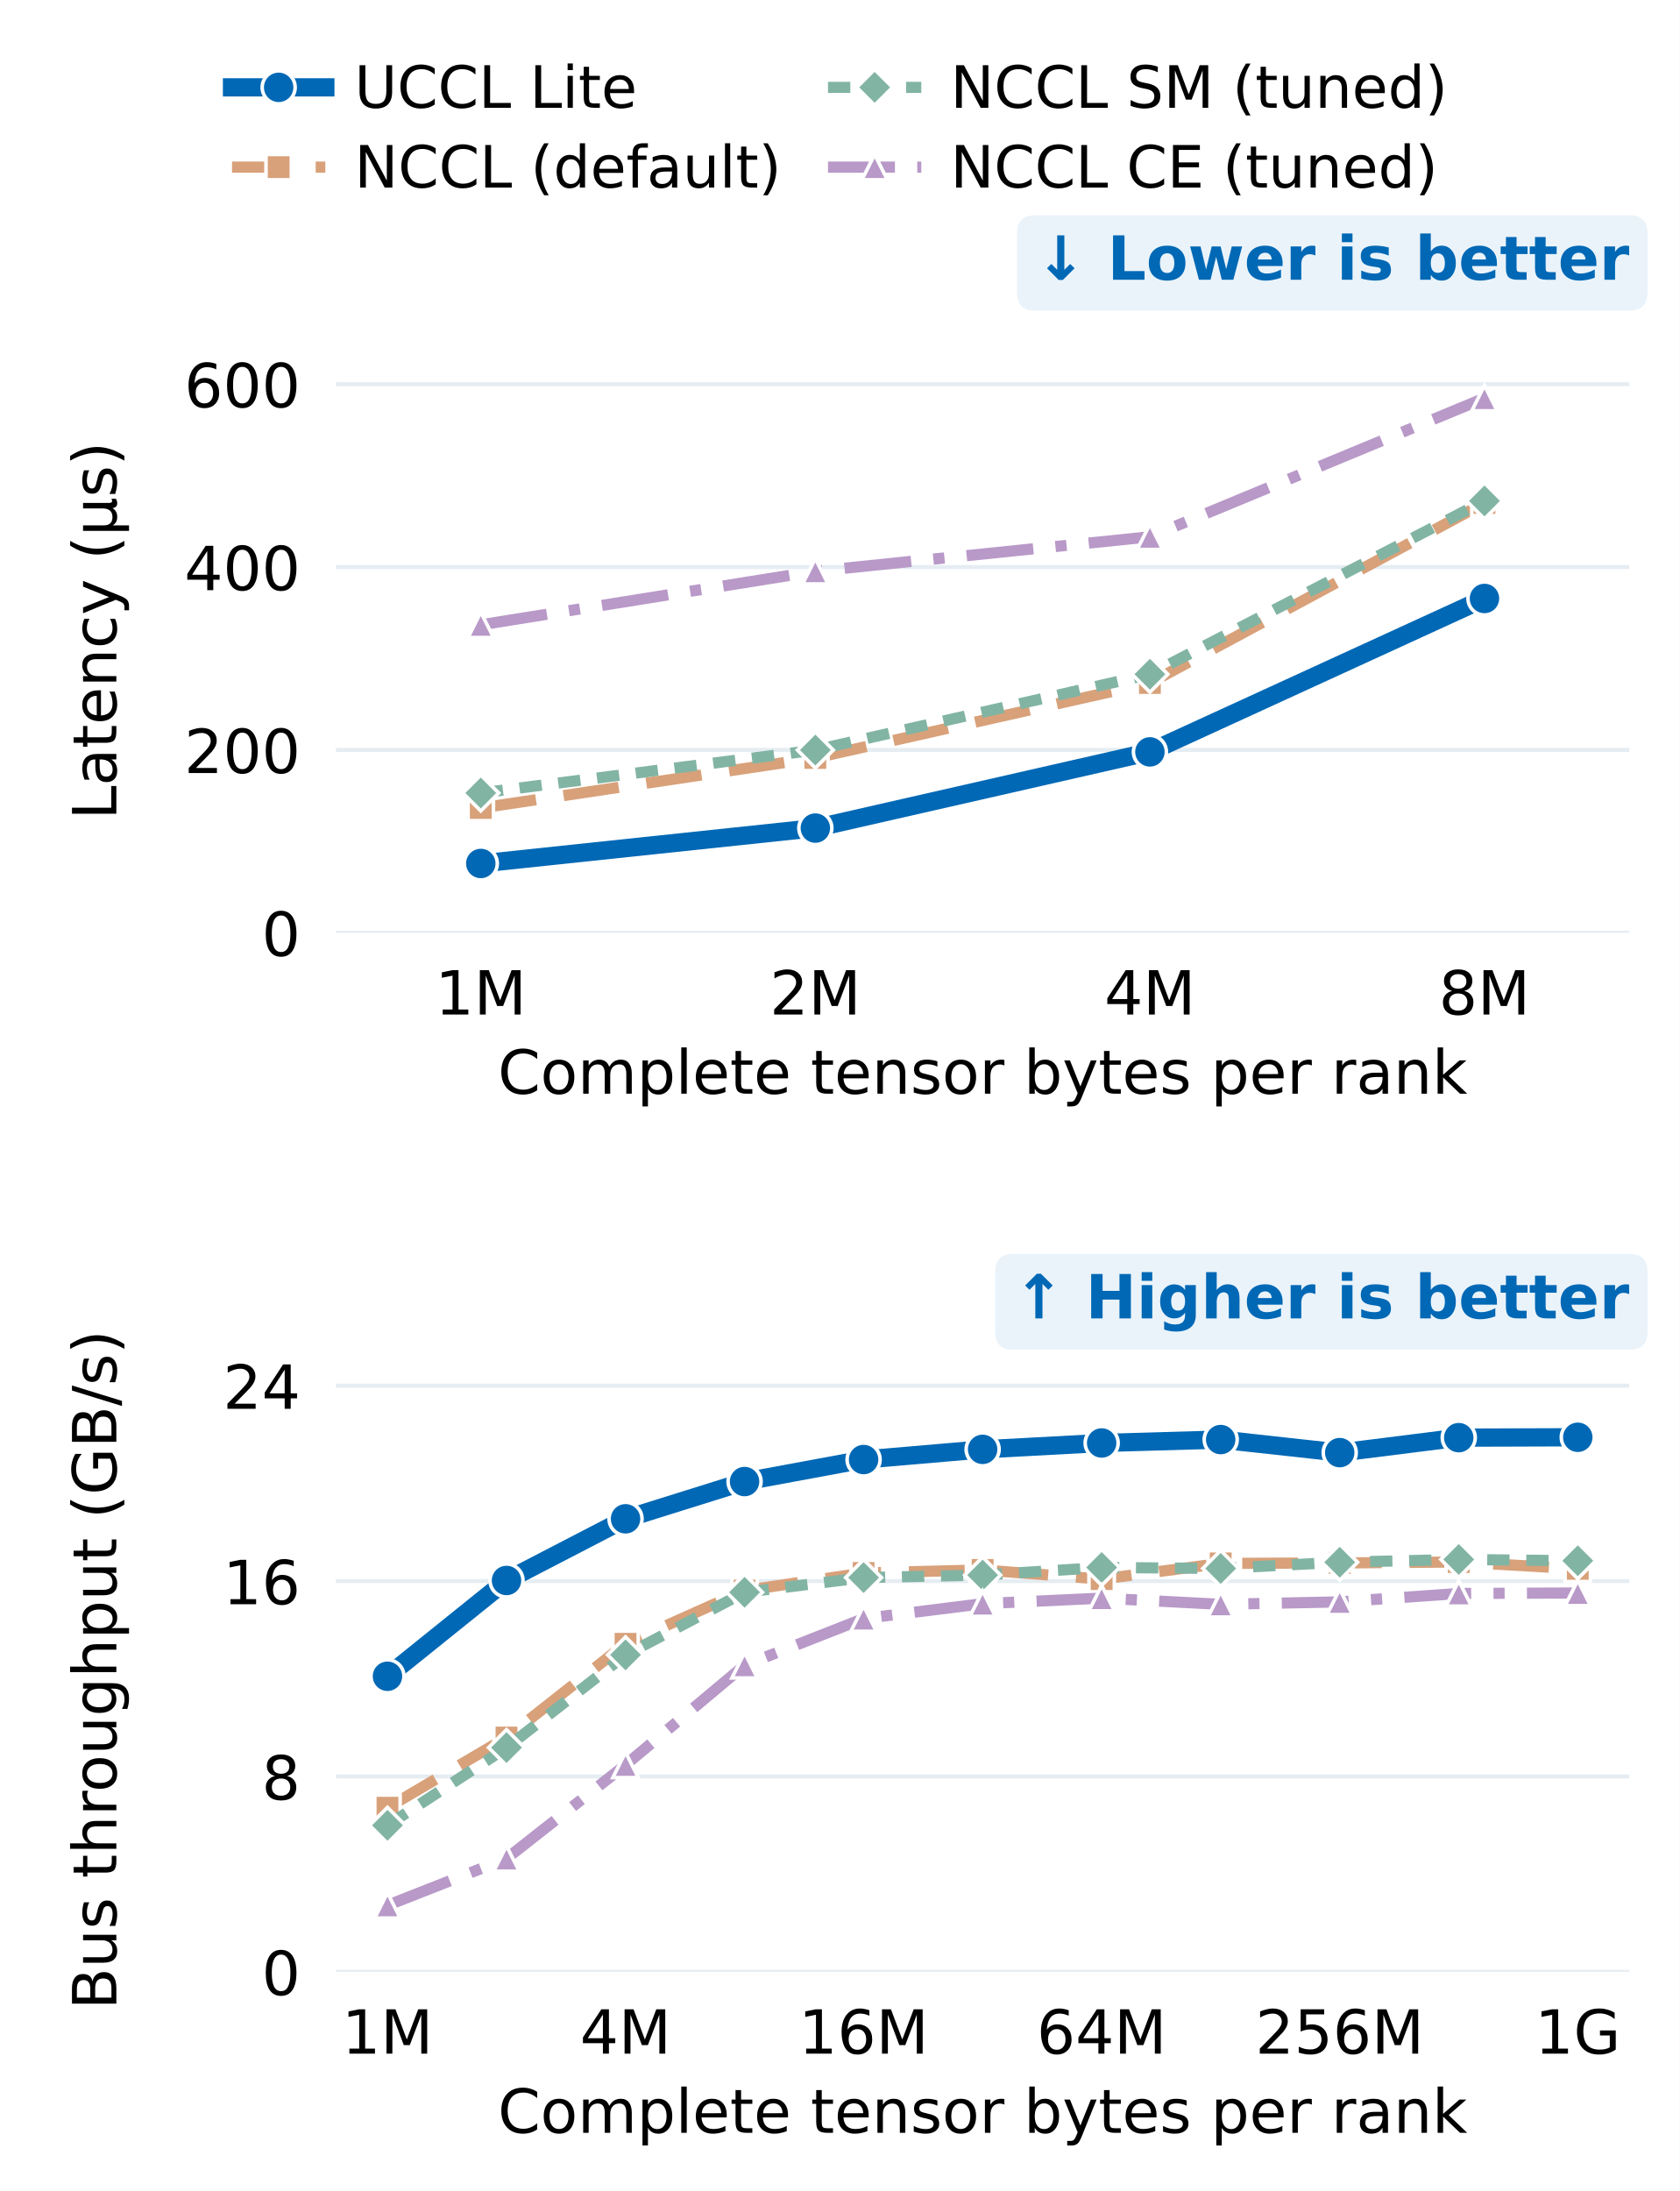
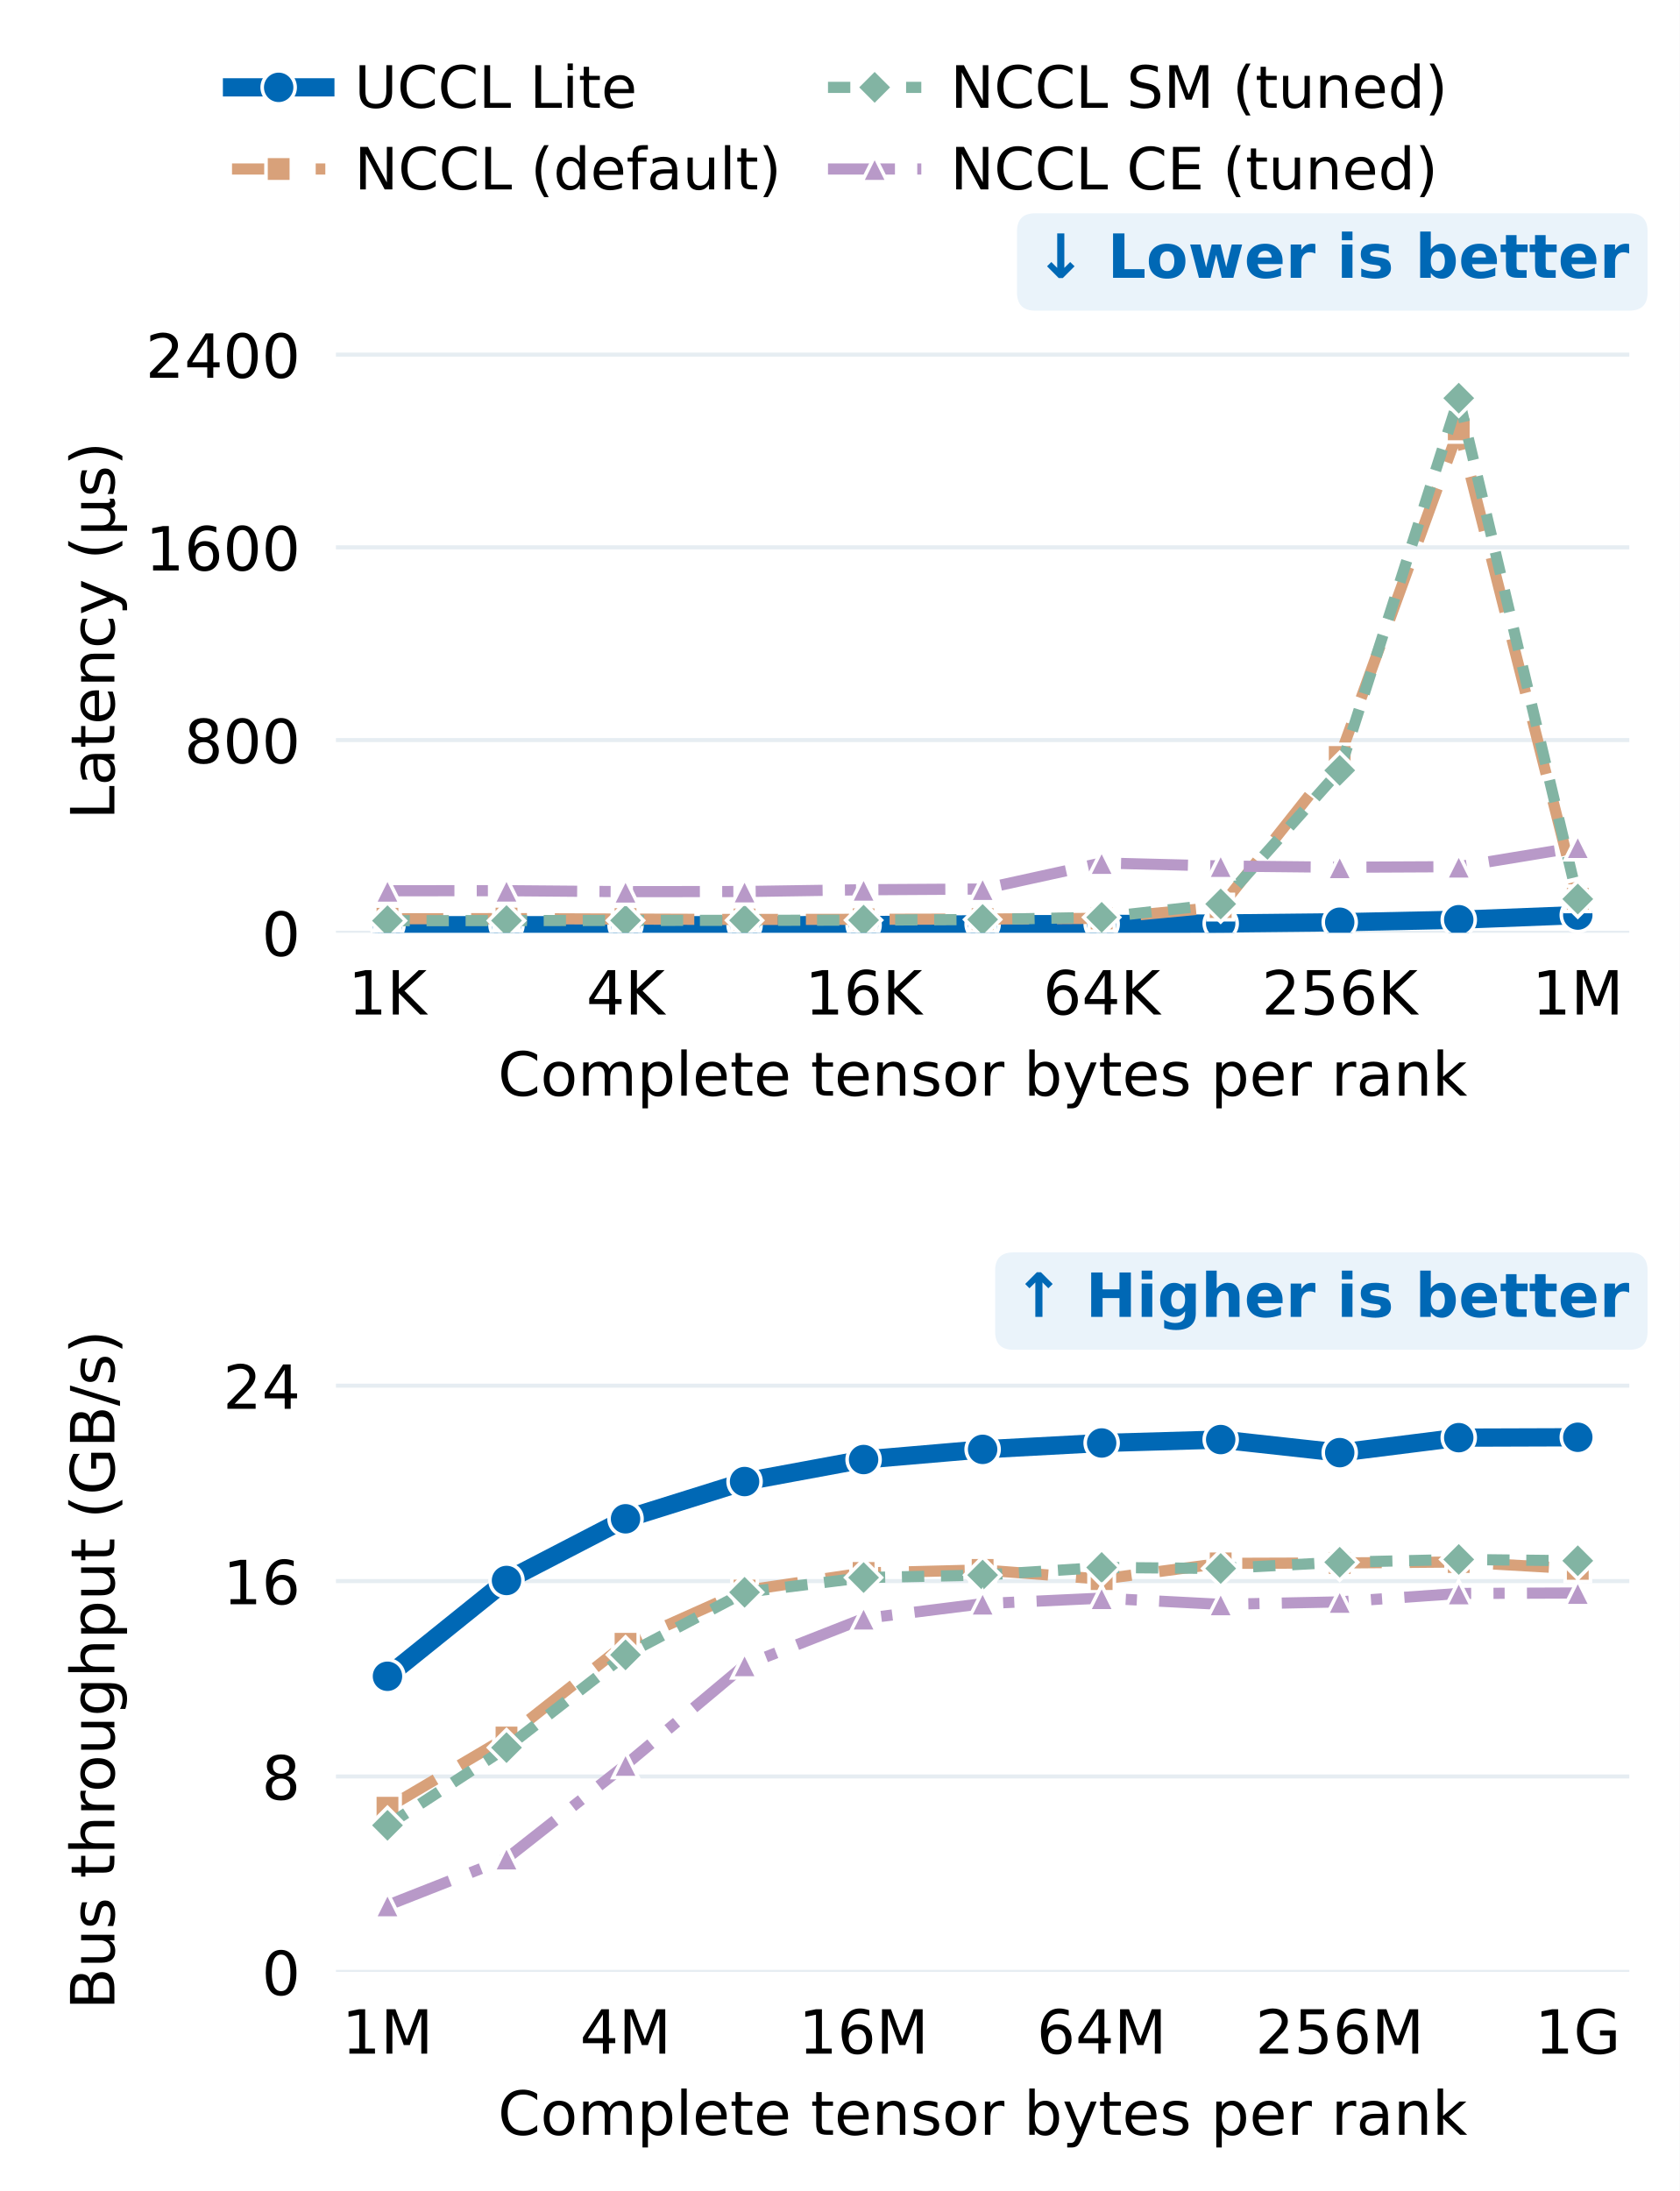
<svg xmlns="http://www.w3.org/2000/svg" xmlns:xlink="http://www.w3.org/1999/xlink" width="331.2pt" height="432pt" viewBox="0 0 331.2 432" version="1.1">
  <defs>
    <style type="text/css">*{stroke-linejoin: round; stroke-linecap: butt}</style>
  </defs>
  <g id="figure_1">
    <g id="patch_1">
      <path d="M 0 432 L 331.2 432 L 331.2 0 L 0 0 z " style="fill: #ffffff" />
    </g>
    <g id="axes_1">
      <g id="patch_2">
        <path d="M 66.24 183.918 L 321.264 183.918 L 321.264 64.8 L 66.24 64.8 z " style="fill: #ffffff" />
      </g>
      <g id="matplotlib.axis_1">
        <g id="xtick_1">
          <g id="line2d_1" />
          <g id="text_1">
-             <text style="font-size: 12px; font-family: 'DejaVu Sans'; text-anchor: middle" x="94.801" y="200.036" transform="rotate(-0 94.80114 200.0358)">1M</text>
+             <text style="font-size: 12px; font-family: 'DejaVu Sans'; text-anchor: middle" x="76.402" y="200.035" transform="rotate(-0 76.40159 200.0348)">1K</text>
          </g>
        </g>
        <g id="xtick_2">
          <g id="line2d_2" />
          <g id="text_2">
-             <text style="font-size: 12px; font-family: 'DejaVu Sans'; text-anchor: middle" x="160.768" y="200.036" transform="rotate(-0 160.7684 200.0358)">2M</text>
+             <text style="font-size: 12px; font-family: 'DejaVu Sans'; text-anchor: middle" x="123.342" y="200.035" transform="rotate(-0 123.3418 200.0348)">4K</text>
          </g>
        </g>
        <g id="xtick_3">
          <g id="line2d_3" />
          <g id="text_3">
-             <text style="font-size: 12px; font-family: 'DejaVu Sans'; text-anchor: middle" x="226.736" y="200.036" transform="rotate(-0 226.7356 200.0358)">4M</text>
+             <text style="font-size: 12px; font-family: 'DejaVu Sans'; text-anchor: middle" x="170.282" y="200.035" transform="rotate(-0 170.2819 200.0348)">16K</text>
          </g>
        </g>
        <g id="xtick_4">
          <g id="line2d_4" />
          <g id="text_4">
-             <text style="font-size: 12px; font-family: 'DejaVu Sans'; text-anchor: middle" x="292.703" y="200.036" transform="rotate(-0 292.7029 200.0358)">8M</text>
-           </g>
-         </g>
-         <g id="text_5">
-           <text style="font-size: 12px; font-family: 'DejaVu Sans'; text-anchor: middle" x="193.752" y="215.65" transform="rotate(-0 193.752 215.6495)">Complete tensor bytes per rank</text>
+             <text style="font-size: 12px; font-family: 'DejaVu Sans'; text-anchor: middle" x="217.222" y="200.035" transform="rotate(-0 217.2221 200.0348)">64K</text>
+           </g>
+         </g>
+         <g id="xtick_5">
+           <g id="line2d_5" />
+           <g id="text_5">
+             <text style="font-size: 12px; font-family: 'DejaVu Sans'; text-anchor: middle" x="264.162" y="200.035" transform="rotate(-0 264.1622 200.0348)">256K</text>
+           </g>
+         </g>
+         <g id="xtick_6">
+           <g id="line2d_6" />
+           <g id="text_6">
+             <text style="font-size: 12px; font-family: 'DejaVu Sans'; text-anchor: middle" x="311.102" y="200.035" transform="rotate(-0 311.1024 200.0348)">1M</text>
+           </g>
+         </g>
+         <g id="text_7">
+           <text style="font-size: 12px; font-family: 'DejaVu Sans'; text-anchor: middle" x="193.752" y="216.036" transform="rotate(-0 193.752 216.0358)">Complete tensor bytes per rank</text>
        </g>
      </g>
      <g id="matplotlib.axis_2">
        <g id="ytick_1">
-           <g id="line2d_5">
+           <g id="line2d_7">
            <path d="M 66.24 183.918 L 321.264 183.918 " clip-path="url(#pe56e9102f9)" style="fill: none; stroke: #e6edf2; stroke-width: 0.8; stroke-linecap: square" />
          </g>
-           <g id="line2d_6" />
-           <g id="text_6">
-             <text style="font-size: 12px; font-family: 'DejaVu Sans'; text-anchor: end" x="59.24" y="188.477" transform="rotate(-0 59.24 188.4767)">0</text>
+           <g id="line2d_8" />
+           <g id="text_8">
+             <text style="font-size: 12px; font-family: 'DejaVu Sans'; text-anchor: end" x="59.24" y="188.476" transform="rotate(-0 59.24 188.4762)">0</text>
          </g>
        </g>
        <g id="ytick_2">
-           <g id="line2d_7">
-             <path d="M 66.24 147.861 L 321.264 147.861 " clip-path="url(#pe56e9102f9)" style="fill: none; stroke: #e6edf2; stroke-width: 0.8; stroke-linecap: square" />
-           </g>
-           <g id="line2d_8" />
-           <g id="text_7">
-             <text style="font-size: 12px; font-family: 'DejaVu Sans'; text-anchor: end" x="59.24" y="152.42" transform="rotate(-0 59.24 152.4205)">200</text>
+           <g id="line2d_9">
+             <path d="M 66.24 145.919 L 321.264 145.919 " clip-path="url(#pe56e9102f9)" style="fill: none; stroke: #e6edf2; stroke-width: 0.8; stroke-linecap: square" />
+           </g>
+           <g id="line2d_10" />
+           <g id="text_9">
+             <text style="font-size: 12px; font-family: 'DejaVu Sans'; text-anchor: end" x="59.24" y="150.478" transform="rotate(-0 59.24 150.4778)">800</text>
          </g>
        </g>
        <g id="ytick_3">
-           <g id="line2d_9">
-             <path d="M 66.24 111.805 L 321.264 111.805 " clip-path="url(#pe56e9102f9)" style="fill: none; stroke: #e6edf2; stroke-width: 0.8; stroke-linecap: square" />
-           </g>
-           <g id="line2d_10" />
-           <g id="text_8">
-             <text style="font-size: 12px; font-family: 'DejaVu Sans'; text-anchor: end" x="59.24" y="116.364" transform="rotate(-0 59.24 116.3643)">400</text>
+           <g id="line2d_11">
+             <path d="M 66.24 107.921 L 321.264 107.921 " clip-path="url(#pe56e9102f9)" style="fill: none; stroke: #e6edf2; stroke-width: 0.8; stroke-linecap: square" />
+           </g>
+           <g id="line2d_12" />
+           <g id="text_10">
+             <text style="font-size: 12px; font-family: 'DejaVu Sans'; text-anchor: end" x="59.24" y="112.479" transform="rotate(-0 59.24 112.4794)">1600</text>
          </g>
        </g>
        <g id="ytick_4">
-           <g id="line2d_11">
-             <path d="M 66.24 75.749 L 321.264 75.749 " clip-path="url(#pe56e9102f9)" style="fill: none; stroke: #e6edf2; stroke-width: 0.8; stroke-linecap: square" />
-           </g>
-           <g id="line2d_12" />
-           <g id="text_9">
-             <text style="font-size: 12px; font-family: 'DejaVu Sans'; text-anchor: end" x="59.24" y="80.308" transform="rotate(-0 59.24 80.30802)">600</text>
-           </g>
-         </g>
-         <g id="text_10">
-           <text style="font-size: 12px; font-family: 'DejaVu Sans'; text-anchor: middle" x="22.941" y="124.359" transform="rotate(-90 22.94054 124.3588)">Latency (µs)</text>
-         </g>
-       </g>
-       <g id="line2d_13">
-         <path d="M 94.801 170.251 L 160.768 163.274 L 226.736 148.25 L 292.703 118.002 " clip-path="url(#pe56e9102f9)" style="fill: none; stroke: #0068b5; stroke-width: 3.6; stroke-linecap: square" />
+           <g id="line2d_13">
+             <path d="M 66.24 69.922 L 321.264 69.922 " clip-path="url(#pe56e9102f9)" style="fill: none; stroke: #e6edf2; stroke-width: 0.8; stroke-linecap: square" />
+           </g>
+           <g id="line2d_14" />
+           <g id="text_11">
+             <text style="font-size: 12px; font-family: 'DejaVu Sans'; text-anchor: end" x="59.24" y="74.481" transform="rotate(-0 59.24 74.48101)">2400</text>
+           </g>
+         </g>
+         <g id="text_12">
+           <text style="font-size: 12px; font-family: 'DejaVu Sans'; text-anchor: middle" x="22.553" y="124.359" transform="rotate(-90 22.55335 124.3588)">Latency (µs)</text>
+         </g>
+       </g>
+       <g id="line2d_15">
+         <path d="M 76.402 182.428 L 99.872 182.427 L 123.342 182.419 L 146.812 182.433 L 170.282 182.4 L 193.752 182.239 L 217.222 182.191 L 240.692 182.083 L 264.162 181.837 L 287.632 181.34 L 311.102 180.425 " clip-path="url(#pe56e9102f9)" style="fill: none; stroke: #0068b5; stroke-width: 3.6; stroke-linecap: square" />
        <defs>
          <path id="me5beb2e30b" d="M 0 3.25 C 0.862 3.25 1.689 2.908 2.298 2.298 C 2.908 1.689 3.25 0.862 3.25 0 C 3.25 -0.862 2.908 -1.689 2.298 -2.298 C 1.689 -2.908 0.862 -3.25 0 -3.25 C -0.862 -3.25 -1.689 -2.908 -2.298 -2.298 C -2.908 -1.689 -3.25 -0.862 -3.25 0 C -3.25 0.862 -2.908 1.689 -2.298 2.298 C -1.689 2.908 -0.862 3.25 0 3.25 z " style="stroke: #ffffff; stroke-width: 0.7" />
        </defs>
        <g clip-path="url(#pe56e9102f9)">
-           <use xlink:href="#me5beb2e30b" x="94.801" y="170.251" style="fill: #0068b5; stroke: #ffffff; stroke-width: 0.7" />
-           <use xlink:href="#me5beb2e30b" x="160.768" y="163.274" style="fill: #0068b5; stroke: #ffffff; stroke-width: 0.7" />
-           <use xlink:href="#me5beb2e30b" x="226.736" y="148.25" style="fill: #0068b5; stroke: #ffffff; stroke-width: 0.7" />
-           <use xlink:href="#me5beb2e30b" x="292.703" y="118.002" style="fill: #0068b5; stroke: #ffffff; stroke-width: 0.7" />
-         </g>
-       </g>
-       <g id="line2d_14">
-         <path d="M 94.801 159.308 L 160.768 149.444 L 226.736 134.665 L 292.703 99.158 " clip-path="url(#pe56e9102f9)" style="fill: none; stroke-dasharray: 11,5.5; stroke-dashoffset: 0; stroke: #d8a17a; stroke-width: 2.2" />
+           <use xlink:href="#me5beb2e30b" x="76.402" y="182.428" style="fill: #0068b5; stroke: #ffffff; stroke-width: 0.7" />
+           <use xlink:href="#me5beb2e30b" x="99.872" y="182.427" style="fill: #0068b5; stroke: #ffffff; stroke-width: 0.7" />
+           <use xlink:href="#me5beb2e30b" x="123.342" y="182.419" style="fill: #0068b5; stroke: #ffffff; stroke-width: 0.7" />
+           <use xlink:href="#me5beb2e30b" x="146.812" y="182.433" style="fill: #0068b5; stroke: #ffffff; stroke-width: 0.7" />
+           <use xlink:href="#me5beb2e30b" x="170.282" y="182.4" style="fill: #0068b5; stroke: #ffffff; stroke-width: 0.7" />
+           <use xlink:href="#me5beb2e30b" x="193.752" y="182.239" style="fill: #0068b5; stroke: #ffffff; stroke-width: 0.7" />
+           <use xlink:href="#me5beb2e30b" x="217.222" y="182.191" style="fill: #0068b5; stroke: #ffffff; stroke-width: 0.7" />
+           <use xlink:href="#me5beb2e30b" x="240.692" y="182.083" style="fill: #0068b5; stroke: #ffffff; stroke-width: 0.7" />
+           <use xlink:href="#me5beb2e30b" x="264.162" y="181.837" style="fill: #0068b5; stroke: #ffffff; stroke-width: 0.7" />
+           <use xlink:href="#me5beb2e30b" x="287.632" y="181.34" style="fill: #0068b5; stroke: #ffffff; stroke-width: 0.7" />
+           <use xlink:href="#me5beb2e30b" x="311.102" y="180.425" style="fill: #0068b5; stroke: #ffffff; stroke-width: 0.7" />
+         </g>
+       </g>
+       <g id="line2d_16">
+         <path d="M 76.402 181.155 L 99.872 181.124 L 123.342 181.213 L 146.812 181.295 L 170.282 181.262 L 193.752 181.211 L 217.222 181.07 L 240.692 178.846 L 264.162 149.254 L 287.632 84.659 L 311.102 177.22 " clip-path="url(#pe56e9102f9)" style="fill: none; stroke-dasharray: 11,5.5; stroke-dashoffset: 0; stroke: #d8a17a; stroke-width: 2.2" />
        <defs>
          <path id="m4c7a17d4e1" d="M -2.5 2.5 L 2.5 2.5 L 2.5 -2.5 L -2.5 -2.5 z " style="stroke: #ffffff; stroke-width: 0.7; stroke-linejoin: miter" />
        </defs>
        <g clip-path="url(#pe56e9102f9)">
-           <use xlink:href="#m4c7a17d4e1" x="94.801" y="159.308" style="fill: #d8a17a; stroke: #ffffff; stroke-width: 0.7; stroke-linejoin: miter" />
-           <use xlink:href="#m4c7a17d4e1" x="160.768" y="149.444" style="fill: #d8a17a; stroke: #ffffff; stroke-width: 0.7; stroke-linejoin: miter" />
-           <use xlink:href="#m4c7a17d4e1" x="226.736" y="134.665" style="fill: #d8a17a; stroke: #ffffff; stroke-width: 0.7; stroke-linejoin: miter" />
-           <use xlink:href="#m4c7a17d4e1" x="292.703" y="99.158" style="fill: #d8a17a; stroke: #ffffff; stroke-width: 0.7; stroke-linejoin: miter" />
-         </g>
-       </g>
-       <g id="line2d_15">
-         <path d="M 94.801 156.355 L 160.768 147.888 L 226.736 132.94 L 292.703 98.769 " clip-path="url(#pe56e9102f9)" style="fill: none; stroke-dasharray: 4.4,3.3; stroke-dashoffset: 0; stroke: #82b4a3; stroke-width: 2.2" />
+           <use xlink:href="#m4c7a17d4e1" x="76.402" y="181.155" style="fill: #d8a17a; stroke: #ffffff; stroke-width: 0.7; stroke-linejoin: miter" />
+           <use xlink:href="#m4c7a17d4e1" x="99.872" y="181.124" style="fill: #d8a17a; stroke: #ffffff; stroke-width: 0.7; stroke-linejoin: miter" />
+           <use xlink:href="#m4c7a17d4e1" x="123.342" y="181.213" style="fill: #d8a17a; stroke: #ffffff; stroke-width: 0.7; stroke-linejoin: miter" />
+           <use xlink:href="#m4c7a17d4e1" x="146.812" y="181.295" style="fill: #d8a17a; stroke: #ffffff; stroke-width: 0.7; stroke-linejoin: miter" />
+           <use xlink:href="#m4c7a17d4e1" x="170.282" y="181.262" style="fill: #d8a17a; stroke: #ffffff; stroke-width: 0.7; stroke-linejoin: miter" />
+           <use xlink:href="#m4c7a17d4e1" x="193.752" y="181.211" style="fill: #d8a17a; stroke: #ffffff; stroke-width: 0.7; stroke-linejoin: miter" />
+           <use xlink:href="#m4c7a17d4e1" x="217.222" y="181.07" style="fill: #d8a17a; stroke: #ffffff; stroke-width: 0.7; stroke-linejoin: miter" />
+           <use xlink:href="#m4c7a17d4e1" x="240.692" y="178.846" style="fill: #d8a17a; stroke: #ffffff; stroke-width: 0.7; stroke-linejoin: miter" />
+           <use xlink:href="#m4c7a17d4e1" x="264.162" y="149.254" style="fill: #d8a17a; stroke: #ffffff; stroke-width: 0.7; stroke-linejoin: miter" />
+           <use xlink:href="#m4c7a17d4e1" x="287.632" y="84.659" style="fill: #d8a17a; stroke: #ffffff; stroke-width: 0.7; stroke-linejoin: miter" />
+           <use xlink:href="#m4c7a17d4e1" x="311.102" y="177.22" style="fill: #d8a17a; stroke: #ffffff; stroke-width: 0.7; stroke-linejoin: miter" />
+         </g>
+       </g>
+       <g id="line2d_17">
+         <path d="M 76.402 181.534 L 99.872 181.513 L 123.342 181.479 L 146.812 181.468 L 170.282 181.426 L 193.752 181.297 L 217.222 180.868 L 240.692 178.238 L 264.162 151.897 L 287.632 78.504 L 311.102 177.261 " clip-path="url(#pe56e9102f9)" style="fill: none; stroke-dasharray: 4.4,3.3; stroke-dashoffset: 0; stroke: #82b4a3; stroke-width: 2.2" />
        <defs>
          <path id="m127d683313" d="M -0 3.536 L 3.536 0 L 0 -3.536 L -3.536 -0 z " style="stroke: #ffffff; stroke-width: 0.7; stroke-linejoin: miter" />
        </defs>
        <g clip-path="url(#pe56e9102f9)">
-           <use xlink:href="#m127d683313" x="94.801" y="156.355" style="fill: #82b4a3; stroke: #ffffff; stroke-width: 0.7; stroke-linejoin: miter" />
-           <use xlink:href="#m127d683313" x="160.768" y="147.888" style="fill: #82b4a3; stroke: #ffffff; stroke-width: 0.7; stroke-linejoin: miter" />
-           <use xlink:href="#m127d683313" x="226.736" y="132.94" style="fill: #82b4a3; stroke: #ffffff; stroke-width: 0.7; stroke-linejoin: miter" />
-           <use xlink:href="#m127d683313" x="292.703" y="98.769" style="fill: #82b4a3; stroke: #ffffff; stroke-width: 0.7; stroke-linejoin: miter" />
-         </g>
-       </g>
-       <g id="line2d_16">
-         <path d="M 94.801 123.197 L 160.768 112.634 L 226.736 105.837 L 292.703 78.504 " clip-path="url(#pe56e9102f9)" style="fill: none; stroke-dasharray: 13.2,4.4,2.2,4.4; stroke-dashoffset: 0; stroke: #b899c8; stroke-width: 2.2" />
+           <use xlink:href="#m127d683313" x="76.402" y="181.534" style="fill: #82b4a3; stroke: #ffffff; stroke-width: 0.7; stroke-linejoin: miter" />
+           <use xlink:href="#m127d683313" x="99.872" y="181.513" style="fill: #82b4a3; stroke: #ffffff; stroke-width: 0.7; stroke-linejoin: miter" />
+           <use xlink:href="#m127d683313" x="123.342" y="181.479" style="fill: #82b4a3; stroke: #ffffff; stroke-width: 0.7; stroke-linejoin: miter" />
+           <use xlink:href="#m127d683313" x="146.812" y="181.468" style="fill: #82b4a3; stroke: #ffffff; stroke-width: 0.7; stroke-linejoin: miter" />
+           <use xlink:href="#m127d683313" x="170.282" y="181.426" style="fill: #82b4a3; stroke: #ffffff; stroke-width: 0.7; stroke-linejoin: miter" />
+           <use xlink:href="#m127d683313" x="193.752" y="181.297" style="fill: #82b4a3; stroke: #ffffff; stroke-width: 0.7; stroke-linejoin: miter" />
+           <use xlink:href="#m127d683313" x="217.222" y="180.868" style="fill: #82b4a3; stroke: #ffffff; stroke-width: 0.7; stroke-linejoin: miter" />
+           <use xlink:href="#m127d683313" x="240.692" y="178.238" style="fill: #82b4a3; stroke: #ffffff; stroke-width: 0.7; stroke-linejoin: miter" />
+           <use xlink:href="#m127d683313" x="264.162" y="151.897" style="fill: #82b4a3; stroke: #ffffff; stroke-width: 0.7; stroke-linejoin: miter" />
+           <use xlink:href="#m127d683313" x="287.632" y="78.504" style="fill: #82b4a3; stroke: #ffffff; stroke-width: 0.7; stroke-linejoin: miter" />
+           <use xlink:href="#m127d683313" x="311.102" y="177.261" style="fill: #82b4a3; stroke: #ffffff; stroke-width: 0.7; stroke-linejoin: miter" />
+         </g>
+       </g>
+       <g id="line2d_18">
+         <path d="M 76.402 175.627 L 99.872 175.616 L 123.342 175.809 L 146.812 175.78 L 170.282 175.431 L 193.752 175.293 L 217.222 170.151 L 240.692 170.752 L 264.162 170.995 L 287.632 170.881 L 311.102 167.022 " clip-path="url(#pe56e9102f9)" style="fill: none; stroke-dasharray: 13.2,4.4,2.2,4.4; stroke-dashoffset: 0; stroke: #b899c8; stroke-width: 2.2" />
        <defs>
          <path id="m6e725affe4" d="M 0 -2.5 L -2.5 2.5 L 2.5 2.5 z " style="stroke: #ffffff; stroke-width: 0.7; stroke-linejoin: miter" />
        </defs>
        <g clip-path="url(#pe56e9102f9)">
-           <use xlink:href="#m6e725affe4" x="94.801" y="123.197" style="fill: #b899c8; stroke: #ffffff; stroke-width: 0.7; stroke-linejoin: miter" />
-           <use xlink:href="#m6e725affe4" x="160.768" y="112.634" style="fill: #b899c8; stroke: #ffffff; stroke-width: 0.7; stroke-linejoin: miter" />
-           <use xlink:href="#m6e725affe4" x="226.736" y="105.837" style="fill: #b899c8; stroke: #ffffff; stroke-width: 0.7; stroke-linejoin: miter" />
-           <use xlink:href="#m6e725affe4" x="292.703" y="78.504" style="fill: #b899c8; stroke: #ffffff; stroke-width: 0.7; stroke-linejoin: miter" />
-         </g>
-       </g>
-       <g id="text_11">
+           <use xlink:href="#m6e725affe4" x="76.402" y="175.627" style="fill: #b899c8; stroke: #ffffff; stroke-width: 0.7; stroke-linejoin: miter" />
+           <use xlink:href="#m6e725affe4" x="99.872" y="175.616" style="fill: #b899c8; stroke: #ffffff; stroke-width: 0.7; stroke-linejoin: miter" />
+           <use xlink:href="#m6e725affe4" x="123.342" y="175.809" style="fill: #b899c8; stroke: #ffffff; stroke-width: 0.7; stroke-linejoin: miter" />
+           <use xlink:href="#m6e725affe4" x="146.812" y="175.78" style="fill: #b899c8; stroke: #ffffff; stroke-width: 0.7; stroke-linejoin: miter" />
+           <use xlink:href="#m6e725affe4" x="170.282" y="175.431" style="fill: #b899c8; stroke: #ffffff; stroke-width: 0.7; stroke-linejoin: miter" />
+           <use xlink:href="#m6e725affe4" x="193.752" y="175.293" style="fill: #b899c8; stroke: #ffffff; stroke-width: 0.7; stroke-linejoin: miter" />
+           <use xlink:href="#m6e725affe4" x="217.222" y="170.151" style="fill: #b899c8; stroke: #ffffff; stroke-width: 0.7; stroke-linejoin: miter" />
+           <use xlink:href="#m6e725affe4" x="240.692" y="170.752" style="fill: #b899c8; stroke: #ffffff; stroke-width: 0.7; stroke-linejoin: miter" />
+           <use xlink:href="#m6e725affe4" x="264.162" y="170.995" style="fill: #b899c8; stroke: #ffffff; stroke-width: 0.7; stroke-linejoin: miter" />
+           <use xlink:href="#m6e725affe4" x="287.632" y="170.881" style="fill: #b899c8; stroke: #ffffff; stroke-width: 0.7; stroke-linejoin: miter" />
+           <use xlink:href="#m6e725affe4" x="311.102" y="167.022" style="fill: #b899c8; stroke: #ffffff; stroke-width: 0.7; stroke-linejoin: miter" />
+         </g>
+       </g>
+       <g id="text_13">
        <g id="patch_3">
-           <path d="M 204.129 61.253 L 321.264 61.253 Q 324.864 61.253 324.864 57.653 L 324.864 46.039 Q 324.864 42.439 321.264 42.439 L 204.129 42.439 Q 200.529 42.439 200.529 46.039 L 200.529 57.653 Q 200.529 61.253 204.129 61.253 z " style="fill: #eaf3fa" />
-         </g>
-         <text style="font-weight: 700; font-size: 12px; font-family: 'DejaVu Sans'; text-anchor: end; fill: #0068b5" x="321.264" y="55.157" transform="rotate(-0 321.264 55.15732)">↓ Lower is better</text>
+           <path d="M 204.129 61.253 L 321.264 61.253 Q 324.864 61.253 324.864 57.653 L 324.864 45.652 Q 324.864 42.052 321.264 42.052 L 204.129 42.052 Q 200.529 42.052 200.529 45.652 L 200.529 57.653 Q 200.529 61.253 204.129 61.253 z " style="fill: #eaf3fa" />
+         </g>
+         <text style="font-weight: 700; font-size: 12px; font-family: 'DejaVu Sans'; text-anchor: end; fill: #0068b5" x="321.264" y="54.77" transform="rotate(-0 321.264 54.77013)">↓ Lower is better</text>
      </g>
    </g>
    <g id="axes_2">
      <g id="patch_4">
        <path d="M 66.24 388.8 L 321.264 388.8 L 321.264 269.682 L 66.24 269.682 z " style="fill: #ffffff" />
      </g>
      <g id="matplotlib.axis_3">
-         <g id="xtick_5">
-           <g id="line2d_17" />
-           <g id="text_12">
-             <text style="font-size: 12px; font-family: 'DejaVu Sans'; text-anchor: middle" x="76.402" y="404.918" transform="rotate(-0 76.40159 404.9181)">1M</text>
-           </g>
-         </g>
-         <g id="xtick_6">
-           <g id="line2d_18" />
-           <g id="text_13">
-             <text style="font-size: 12px; font-family: 'DejaVu Sans'; text-anchor: middle" x="123.342" y="404.918" transform="rotate(-0 123.3418 404.9181)">4M</text>
-           </g>
-         </g>
        <g id="xtick_7">
          <g id="line2d_19" />
          <g id="text_14">
-             <text style="font-size: 12px; font-family: 'DejaVu Sans'; text-anchor: middle" x="170.282" y="404.918" transform="rotate(-0 170.2819 404.9181)">16M</text>
+             <text style="font-size: 12px; font-family: 'DejaVu Sans'; text-anchor: middle" x="76.402" y="404.917" transform="rotate(-0 76.40159 404.9172)">1M</text>
          </g>
        </g>
        <g id="xtick_8">
          <g id="line2d_20" />
          <g id="text_15">
-             <text style="font-size: 12px; font-family: 'DejaVu Sans'; text-anchor: middle" x="217.222" y="404.918" transform="rotate(-0 217.2221 404.9181)">64M</text>
+             <text style="font-size: 12px; font-family: 'DejaVu Sans'; text-anchor: middle" x="123.342" y="404.917" transform="rotate(-0 123.3418 404.9172)">4M</text>
          </g>
        </g>
        <g id="xtick_9">
          <g id="line2d_21" />
          <g id="text_16">
-             <text style="font-size: 12px; font-family: 'DejaVu Sans'; text-anchor: middle" x="264.162" y="404.918" transform="rotate(-0 264.1622 404.9181)">256M</text>
+             <text style="font-size: 12px; font-family: 'DejaVu Sans'; text-anchor: middle" x="170.282" y="404.917" transform="rotate(-0 170.2819 404.9172)">16M</text>
          </g>
        </g>
        <g id="xtick_10">
          <g id="line2d_22" />
          <g id="text_17">
-             <text style="font-size: 12px; font-family: 'DejaVu Sans'; text-anchor: middle" x="311.102" y="404.918" transform="rotate(-0 311.1024 404.9181)">1G</text>
-           </g>
-         </g>
-         <g id="text_18">
-           <text style="font-size: 12px; font-family: 'DejaVu Sans'; text-anchor: middle" x="193.752" y="420.532" transform="rotate(-0 193.752 420.5319)">Complete tensor bytes per rank</text>
+             <text style="font-size: 12px; font-family: 'DejaVu Sans'; text-anchor: middle" x="217.222" y="404.917" transform="rotate(-0 217.2221 404.9172)">64M</text>
+           </g>
+         </g>
+         <g id="xtick_11">
+           <g id="line2d_23" />
+           <g id="text_18">
+             <text style="font-size: 12px; font-family: 'DejaVu Sans'; text-anchor: middle" x="264.162" y="404.917" transform="rotate(-0 264.1622 404.9172)">256M</text>
+           </g>
+         </g>
+         <g id="xtick_12">
+           <g id="line2d_24" />
+           <g id="text_19">
+             <text style="font-size: 12px; font-family: 'DejaVu Sans'; text-anchor: middle" x="311.102" y="404.917" transform="rotate(-0 311.1024 404.9172)">1G</text>
+           </g>
+         </g>
+         <g id="text_20">
+           <text style="font-size: 12px; font-family: 'DejaVu Sans'; text-anchor: middle" x="193.752" y="420.918" transform="rotate(-0 193.752 420.9181)">Complete tensor bytes per rank</text>
        </g>
      </g>
      <g id="matplotlib.axis_4">
        <g id="ytick_5">
-           <g id="line2d_23">
+           <g id="line2d_25">
            <path d="M 66.24 388.8 L 321.264 388.8 " clip-path="url(#pb1c3a5a0ed)" style="fill: none; stroke: #e6edf2; stroke-width: 0.8; stroke-linecap: square" />
          </g>
-           <g id="line2d_24" />
-           <g id="text_19">
-             <text style="font-size: 12px; font-family: 'DejaVu Sans'; text-anchor: end" x="59.24" y="393.359" transform="rotate(-0 59.24 393.3591)">0</text>
+           <g id="line2d_26" />
+           <g id="text_21">
+             <text style="font-size: 12px; font-family: 'DejaVu Sans'; text-anchor: end" x="59.24" y="393.359" transform="rotate(-0 59.24 393.3586)">0</text>
          </g>
        </g>
        <g id="ytick_6">
-           <g id="line2d_25">
+           <g id="line2d_27">
            <path d="M 66.24 350.272 L 321.264 350.272 " clip-path="url(#pb1c3a5a0ed)" style="fill: none; stroke: #e6edf2; stroke-width: 0.8; stroke-linecap: square" />
          </g>
-           <g id="line2d_26" />
-           <g id="text_20">
-             <text style="font-size: 12px; font-family: 'DejaVu Sans'; text-anchor: end" x="59.24" y="354.831" transform="rotate(-0 59.24 354.8306)">8</text>
+           <g id="line2d_28" />
+           <g id="text_22">
+             <text style="font-size: 12px; font-family: 'DejaVu Sans'; text-anchor: end" x="59.24" y="354.83" transform="rotate(-0 59.24 354.8301)">8</text>
          </g>
        </g>
        <g id="ytick_7">
-           <g id="line2d_27">
+           <g id="line2d_29">
            <path d="M 66.24 311.743 L 321.264 311.743 " clip-path="url(#pb1c3a5a0ed)" style="fill: none; stroke: #e6edf2; stroke-width: 0.8; stroke-linecap: square" />
          </g>
-           <g id="line2d_28" />
-           <g id="text_21">
-             <text style="font-size: 12px; font-family: 'DejaVu Sans'; text-anchor: end" x="59.24" y="316.302" transform="rotate(-0 59.24 316.3022)">16</text>
+           <g id="line2d_30" />
+           <g id="text_23">
+             <text style="font-size: 12px; font-family: 'DejaVu Sans'; text-anchor: end" x="59.24" y="316.302" transform="rotate(-0 59.24 316.3017)">16</text>
          </g>
        </g>
        <g id="ytick_8">
-           <g id="line2d_29">
+           <g id="line2d_31">
            <path d="M 66.24 273.215 L 321.264 273.215 " clip-path="url(#pb1c3a5a0ed)" style="fill: none; stroke: #e6edf2; stroke-width: 0.8; stroke-linecap: square" />
          </g>
-           <g id="line2d_30" />
-           <g id="text_22">
-             <text style="font-size: 12px; font-family: 'DejaVu Sans'; text-anchor: end" x="59.24" y="277.774" transform="rotate(-0 59.24 277.7737)">24</text>
-           </g>
-         </g>
-         <g id="text_23">
-           <text style="font-size: 12px; font-family: 'DejaVu Sans'; text-anchor: middle" x="22.941" y="329.241" transform="rotate(-90 22.94054 329.2412)">Bus throughput (GB/s)</text>
-         </g>
-       </g>
-       <g id="line2d_31">
+           <g id="line2d_32" />
+           <g id="text_24">
+             <text style="font-size: 12px; font-family: 'DejaVu Sans'; text-anchor: end" x="59.24" y="277.773" transform="rotate(-0 59.24 277.7732)">24</text>
+           </g>
+         </g>
+         <g id="text_25">
+           <text style="font-size: 12px; font-family: 'DejaVu Sans'; text-anchor: middle" x="22.553" y="329.241" transform="rotate(-90 22.55335 329.2412)">Bus throughput (GB/s)</text>
+         </g>
+       </g>
+       <g id="line2d_33">
        <path d="M 76.402 330.511 L 99.872 311.623 L 123.342 299.462 L 146.812 292.118 L 170.282 287.778 L 193.752 285.77 L 217.222 284.513 L 240.692 283.839 L 264.162 286.415 L 287.632 283.463 L 311.102 283.386 " clip-path="url(#pb1c3a5a0ed)" style="fill: none; stroke: #0068b5; stroke-width: 3.6; stroke-linecap: square" />
        <g clip-path="url(#pb1c3a5a0ed)">
          <use xlink:href="#me5beb2e30b" x="76.402" y="330.511" style="fill: #0068b5; stroke: #ffffff; stroke-width: 0.7" />
          <use xlink:href="#me5beb2e30b" x="99.872" y="311.623" style="fill: #0068b5; stroke: #ffffff; stroke-width: 0.7" />
          <use xlink:href="#me5beb2e30b" x="123.342" y="299.462" style="fill: #0068b5; stroke: #ffffff; stroke-width: 0.7" />
          <use xlink:href="#me5beb2e30b" x="146.812" y="292.118" style="fill: #0068b5; stroke: #ffffff; stroke-width: 0.7" />
          <use xlink:href="#me5beb2e30b" x="170.282" y="287.778" style="fill: #0068b5; stroke: #ffffff; stroke-width: 0.7" />
          <use xlink:href="#me5beb2e30b" x="193.752" y="285.77" style="fill: #0068b5; stroke: #ffffff; stroke-width: 0.7" />
          <use xlink:href="#me5beb2e30b" x="217.222" y="284.513" style="fill: #0068b5; stroke: #ffffff; stroke-width: 0.7" />
          <use xlink:href="#me5beb2e30b" x="240.692" y="283.839" style="fill: #0068b5; stroke: #ffffff; stroke-width: 0.7" />
          <use xlink:href="#me5beb2e30b" x="264.162" y="286.415" style="fill: #0068b5; stroke: #ffffff; stroke-width: 0.7" />
          <use xlink:href="#me5beb2e30b" x="287.632" y="283.463" style="fill: #0068b5; stroke: #ffffff; stroke-width: 0.7" />
          <use xlink:href="#me5beb2e30b" x="311.102" y="283.386" style="fill: #0068b5; stroke: #ffffff; stroke-width: 0.7" />
        </g>
      </g>
-       <g id="line2d_32">
+       <g id="line2d_34">
        <path d="M 76.402 356.431 L 99.872 342.585 L 123.342 324.106 L 146.812 313.612 L 170.282 310.139 L 193.752 309.542 L 217.222 311.353 L 240.692 308.251 L 264.162 308.17 L 287.632 307.982 L 311.102 309.33 " clip-path="url(#pb1c3a5a0ed)" style="fill: none; stroke-dasharray: 11,5.5; stroke-dashoffset: 0; stroke: #d8a17a; stroke-width: 2.2" />
        <g clip-path="url(#pb1c3a5a0ed)">
          <use xlink:href="#m4c7a17d4e1" x="76.402" y="356.431" style="fill: #d8a17a; stroke: #ffffff; stroke-width: 0.7; stroke-linejoin: miter" />
          <use xlink:href="#m4c7a17d4e1" x="99.872" y="342.585" style="fill: #d8a17a; stroke: #ffffff; stroke-width: 0.7; stroke-linejoin: miter" />
          <use xlink:href="#m4c7a17d4e1" x="123.342" y="324.106" style="fill: #d8a17a; stroke: #ffffff; stroke-width: 0.7; stroke-linejoin: miter" />
          <use xlink:href="#m4c7a17d4e1" x="146.812" y="313.612" style="fill: #d8a17a; stroke: #ffffff; stroke-width: 0.7; stroke-linejoin: miter" />
          <use xlink:href="#m4c7a17d4e1" x="170.282" y="310.139" style="fill: #d8a17a; stroke: #ffffff; stroke-width: 0.7; stroke-linejoin: miter" />
          <use xlink:href="#m4c7a17d4e1" x="193.752" y="309.542" style="fill: #d8a17a; stroke: #ffffff; stroke-width: 0.7; stroke-linejoin: miter" />
          <use xlink:href="#m4c7a17d4e1" x="217.222" y="311.353" style="fill: #d8a17a; stroke: #ffffff; stroke-width: 0.7; stroke-linejoin: miter" />
          <use xlink:href="#m4c7a17d4e1" x="240.692" y="308.251" style="fill: #d8a17a; stroke: #ffffff; stroke-width: 0.7; stroke-linejoin: miter" />
          <use xlink:href="#m4c7a17d4e1" x="264.162" y="308.17" style="fill: #d8a17a; stroke: #ffffff; stroke-width: 0.7; stroke-linejoin: miter" />
          <use xlink:href="#m4c7a17d4e1" x="287.632" y="307.982" style="fill: #d8a17a; stroke: #ffffff; stroke-width: 0.7; stroke-linejoin: miter" />
          <use xlink:href="#m4c7a17d4e1" x="311.102" y="309.33" style="fill: #d8a17a; stroke: #ffffff; stroke-width: 0.7; stroke-linejoin: miter" />
        </g>
      </g>
-       <g id="line2d_33">
+       <g id="line2d_35">
        <path d="M 76.402 359.898 L 99.872 344.579 L 123.342 326.293 L 146.812 313.955 L 170.282 311.051 L 193.752 310.561 L 217.222 309.057 L 240.692 309.254 L 264.162 308.025 L 287.632 307.48 L 311.102 307.735 " clip-path="url(#pb1c3a5a0ed)" style="fill: none; stroke-dasharray: 4.4,3.3; stroke-dashoffset: 0; stroke: #82b4a3; stroke-width: 2.2" />
        <g clip-path="url(#pb1c3a5a0ed)">
          <use xlink:href="#m127d683313" x="76.402" y="359.898" style="fill: #82b4a3; stroke: #ffffff; stroke-width: 0.7; stroke-linejoin: miter" />
          <use xlink:href="#m127d683313" x="99.872" y="344.579" style="fill: #82b4a3; stroke: #ffffff; stroke-width: 0.7; stroke-linejoin: miter" />
          <use xlink:href="#m127d683313" x="123.342" y="326.293" style="fill: #82b4a3; stroke: #ffffff; stroke-width: 0.7; stroke-linejoin: miter" />
          <use xlink:href="#m127d683313" x="146.812" y="313.955" style="fill: #82b4a3; stroke: #ffffff; stroke-width: 0.7; stroke-linejoin: miter" />
          <use xlink:href="#m127d683313" x="170.282" y="311.051" style="fill: #82b4a3; stroke: #ffffff; stroke-width: 0.7; stroke-linejoin: miter" />
          <use xlink:href="#m127d683313" x="193.752" y="310.561" style="fill: #82b4a3; stroke: #ffffff; stroke-width: 0.7; stroke-linejoin: miter" />
          <use xlink:href="#m127d683313" x="217.222" y="309.057" style="fill: #82b4a3; stroke: #ffffff; stroke-width: 0.7; stroke-linejoin: miter" />
          <use xlink:href="#m127d683313" x="240.692" y="309.254" style="fill: #82b4a3; stroke: #ffffff; stroke-width: 0.7; stroke-linejoin: miter" />
          <use xlink:href="#m127d683313" x="264.162" y="308.025" style="fill: #82b4a3; stroke: #ffffff; stroke-width: 0.7; stroke-linejoin: miter" />
          <use xlink:href="#m127d683313" x="287.632" y="307.48" style="fill: #82b4a3; stroke: #ffffff; stroke-width: 0.7; stroke-linejoin: miter" />
          <use xlink:href="#m127d683313" x="311.102" y="307.735" style="fill: #82b4a3; stroke: #ffffff; stroke-width: 0.7; stroke-linejoin: miter" />
        </g>
      </g>
-       <g id="line2d_34">
+       <g id="line2d_36">
        <path d="M 76.402 375.681 L 99.872 366.449 L 123.342 347.99 L 146.812 328.344 L 170.282 319.138 L 193.752 316.196 L 217.222 315.106 L 240.692 316.328 L 264.162 315.844 L 287.632 314.181 L 311.102 314.091 " clip-path="url(#pb1c3a5a0ed)" style="fill: none; stroke-dasharray: 13.2,4.4,2.2,4.4; stroke-dashoffset: 0; stroke: #b899c8; stroke-width: 2.2" />
        <g clip-path="url(#pb1c3a5a0ed)">
          <use xlink:href="#m6e725affe4" x="76.402" y="375.681" style="fill: #b899c8; stroke: #ffffff; stroke-width: 0.7; stroke-linejoin: miter" />
          <use xlink:href="#m6e725affe4" x="99.872" y="366.449" style="fill: #b899c8; stroke: #ffffff; stroke-width: 0.7; stroke-linejoin: miter" />
          <use xlink:href="#m6e725affe4" x="123.342" y="347.99" style="fill: #b899c8; stroke: #ffffff; stroke-width: 0.7; stroke-linejoin: miter" />
          <use xlink:href="#m6e725affe4" x="146.812" y="328.344" style="fill: #b899c8; stroke: #ffffff; stroke-width: 0.7; stroke-linejoin: miter" />
          <use xlink:href="#m6e725affe4" x="170.282" y="319.138" style="fill: #b899c8; stroke: #ffffff; stroke-width: 0.7; stroke-linejoin: miter" />
          <use xlink:href="#m6e725affe4" x="193.752" y="316.196" style="fill: #b899c8; stroke: #ffffff; stroke-width: 0.7; stroke-linejoin: miter" />
          <use xlink:href="#m6e725affe4" x="217.222" y="315.106" style="fill: #b899c8; stroke: #ffffff; stroke-width: 0.7; stroke-linejoin: miter" />
          <use xlink:href="#m6e725affe4" x="240.692" y="316.328" style="fill: #b899c8; stroke: #ffffff; stroke-width: 0.7; stroke-linejoin: miter" />
          <use xlink:href="#m6e725affe4" x="264.162" y="315.844" style="fill: #b899c8; stroke: #ffffff; stroke-width: 0.7; stroke-linejoin: miter" />
          <use xlink:href="#m6e725affe4" x="287.632" y="314.181" style="fill: #b899c8; stroke: #ffffff; stroke-width: 0.7; stroke-linejoin: miter" />
          <use xlink:href="#m6e725affe4" x="311.102" y="314.091" style="fill: #b899c8; stroke: #ffffff; stroke-width: 0.7; stroke-linejoin: miter" />
        </g>
      </g>
-       <g id="text_24">
+       <g id="text_26">
        <g id="patch_5">
-           <path d="M 199.818 266.135 L 321.264 266.135 Q 324.864 266.135 324.864 262.535 L 324.864 250.828 Q 324.864 247.228 321.264 247.228 L 199.818 247.228 Q 196.218 247.228 196.218 250.828 L 196.218 262.535 Q 196.218 266.135 199.818 266.135 z " style="fill: #eaf3fa" />
-         </g>
-         <text style="font-weight: 700; font-size: 12px; font-family: 'DejaVu Sans'; text-anchor: end; fill: #0068b5" x="321.264" y="259.946" transform="rotate(-0 321.264 259.9459)">↑ Higher is better</text>
+           <path d="M 199.818 266.135 L 321.264 266.135 Q 324.864 266.135 324.864 262.535 L 324.864 250.534 Q 324.864 246.934 321.264 246.934 L 199.818 246.934 Q 196.218 246.934 196.218 250.534 L 196.218 262.535 Q 196.218 266.135 199.818 266.135 z " style="fill: #eaf3fa" />
+         </g>
+         <text style="font-weight: 700; font-size: 12px; font-family: 'DejaVu Sans'; text-anchor: end; fill: #0068b5" x="321.264" y="259.652" transform="rotate(-0 321.264 259.6525)">↑ Higher is better</text>
      </g>
    </g>
    <g id="legend_1">
-       <g id="line2d_35">
+       <g id="line2d_37">
        <path d="M 45.748 17.223 L 54.948 17.223 L 64.148 17.223 " style="fill: none; stroke: #0068b5; stroke-width: 3.6; stroke-linecap: square" />
        <g>
          <use xlink:href="#me5beb2e30b" x="54.948" y="17.223" style="fill: #0068b5; stroke: #ffffff; stroke-width: 0.7" />
        </g>
      </g>
-       <g id="text_25">
+       <g id="text_27">
        <text style="font-size: 11.5px; font-family: 'DejaVu Sans'; text-anchor: start" x="69.898" y="21.248" transform="rotate(-0 69.89844 21.2482)">UCCL Lite</text>
      </g>
-       <g id="line2d_36">
-         <path d="M 45.748 32.953 L 54.948 32.953 L 64.148 32.953 " style="fill: none; stroke-dasharray: 11,5.5; stroke-dashoffset: 0; stroke: #d8a17a; stroke-width: 2.2" />
+       <g id="line2d_38">
+         <path d="M 45.748 33.324 L 54.948 33.324 L 64.148 33.324 " style="fill: none; stroke-dasharray: 11,5.5; stroke-dashoffset: 0; stroke: #d8a17a; stroke-width: 2.2" />
        <g>
-           <use xlink:href="#m4c7a17d4e1" x="54.948" y="32.953" style="fill: #d8a17a; stroke: #ffffff; stroke-width: 0.7; stroke-linejoin: miter" />
-         </g>
-       </g>
-       <g id="text_26">
-         <text style="font-size: 11.5px; font-family: 'DejaVu Sans'; text-anchor: start" x="69.898" y="36.978" transform="rotate(-0 69.89844 36.97805)">NCCL (default)</text>
-       </g>
-       <g id="line2d_37">
+           <use xlink:href="#m4c7a17d4e1" x="54.948" y="33.324" style="fill: #d8a17a; stroke: #ffffff; stroke-width: 0.7; stroke-linejoin: miter" />
+         </g>
+       </g>
+       <g id="text_28">
+         <text style="font-size: 11.5px; font-family: 'DejaVu Sans'; text-anchor: start" x="69.898" y="37.349" transform="rotate(-0 69.89844 37.3491)">NCCL (default)</text>
+       </g>
+       <g id="line2d_39">
        <path d="M 163.262 17.223 L 172.462 17.223 L 181.662 17.223 " style="fill: none; stroke-dasharray: 4.4,3.3; stroke-dashoffset: 0; stroke: #82b4a3; stroke-width: 2.2" />
        <g>
          <use xlink:href="#m127d683313" x="172.462" y="17.223" style="fill: #82b4a3; stroke: #ffffff; stroke-width: 0.7; stroke-linejoin: miter" />
        </g>
      </g>
-       <g id="text_27">
+       <g id="text_29">
        <text style="font-size: 11.5px; font-family: 'DejaVu Sans'; text-anchor: start" x="187.412" y="21.248" transform="rotate(-0 187.4123 21.2482)">NCCL SM (tuned)</text>
      </g>
-       <g id="line2d_38">
-         <path d="M 163.262 32.953 L 172.462 32.953 L 181.662 32.953 " style="fill: none; stroke-dasharray: 13.2,4.4,2.2,4.4; stroke-dashoffset: 0; stroke: #b899c8; stroke-width: 2.2" />
+       <g id="line2d_40">
+         <path d="M 163.262 33.324 L 172.462 33.324 L 181.662 33.324 " style="fill: none; stroke-dasharray: 13.2,4.4,2.2,4.4; stroke-dashoffset: 0; stroke: #b899c8; stroke-width: 2.2" />
        <g>
-           <use xlink:href="#m6e725affe4" x="172.462" y="32.953" style="fill: #b899c8; stroke: #ffffff; stroke-width: 0.7; stroke-linejoin: miter" />
-         </g>
-       </g>
-       <g id="text_28">
-         <text style="font-size: 11.5px; font-family: 'DejaVu Sans'; text-anchor: start" x="187.412" y="36.978" transform="rotate(-0 187.4123 36.97805)">NCCL CE (tuned)</text>
+           <use xlink:href="#m6e725affe4" x="172.462" y="33.324" style="fill: #b899c8; stroke: #ffffff; stroke-width: 0.7; stroke-linejoin: miter" />
+         </g>
+       </g>
+       <g id="text_30">
+         <text style="font-size: 11.5px; font-family: 'DejaVu Sans'; text-anchor: start" x="187.412" y="37.349" transform="rotate(-0 187.4123 37.3491)">NCCL CE (tuned)</text>
      </g>
    </g>
  </g>
  <defs>
    <clipPath id="pe56e9102f9">
      <rect x="66.24" y="64.8" width="255.024" height="119.118" />
    </clipPath>
    <clipPath id="pb1c3a5a0ed">
      <rect x="66.24" y="269.682" width="255.024" height="119.118" />
    </clipPath>
  </defs>
</svg>
